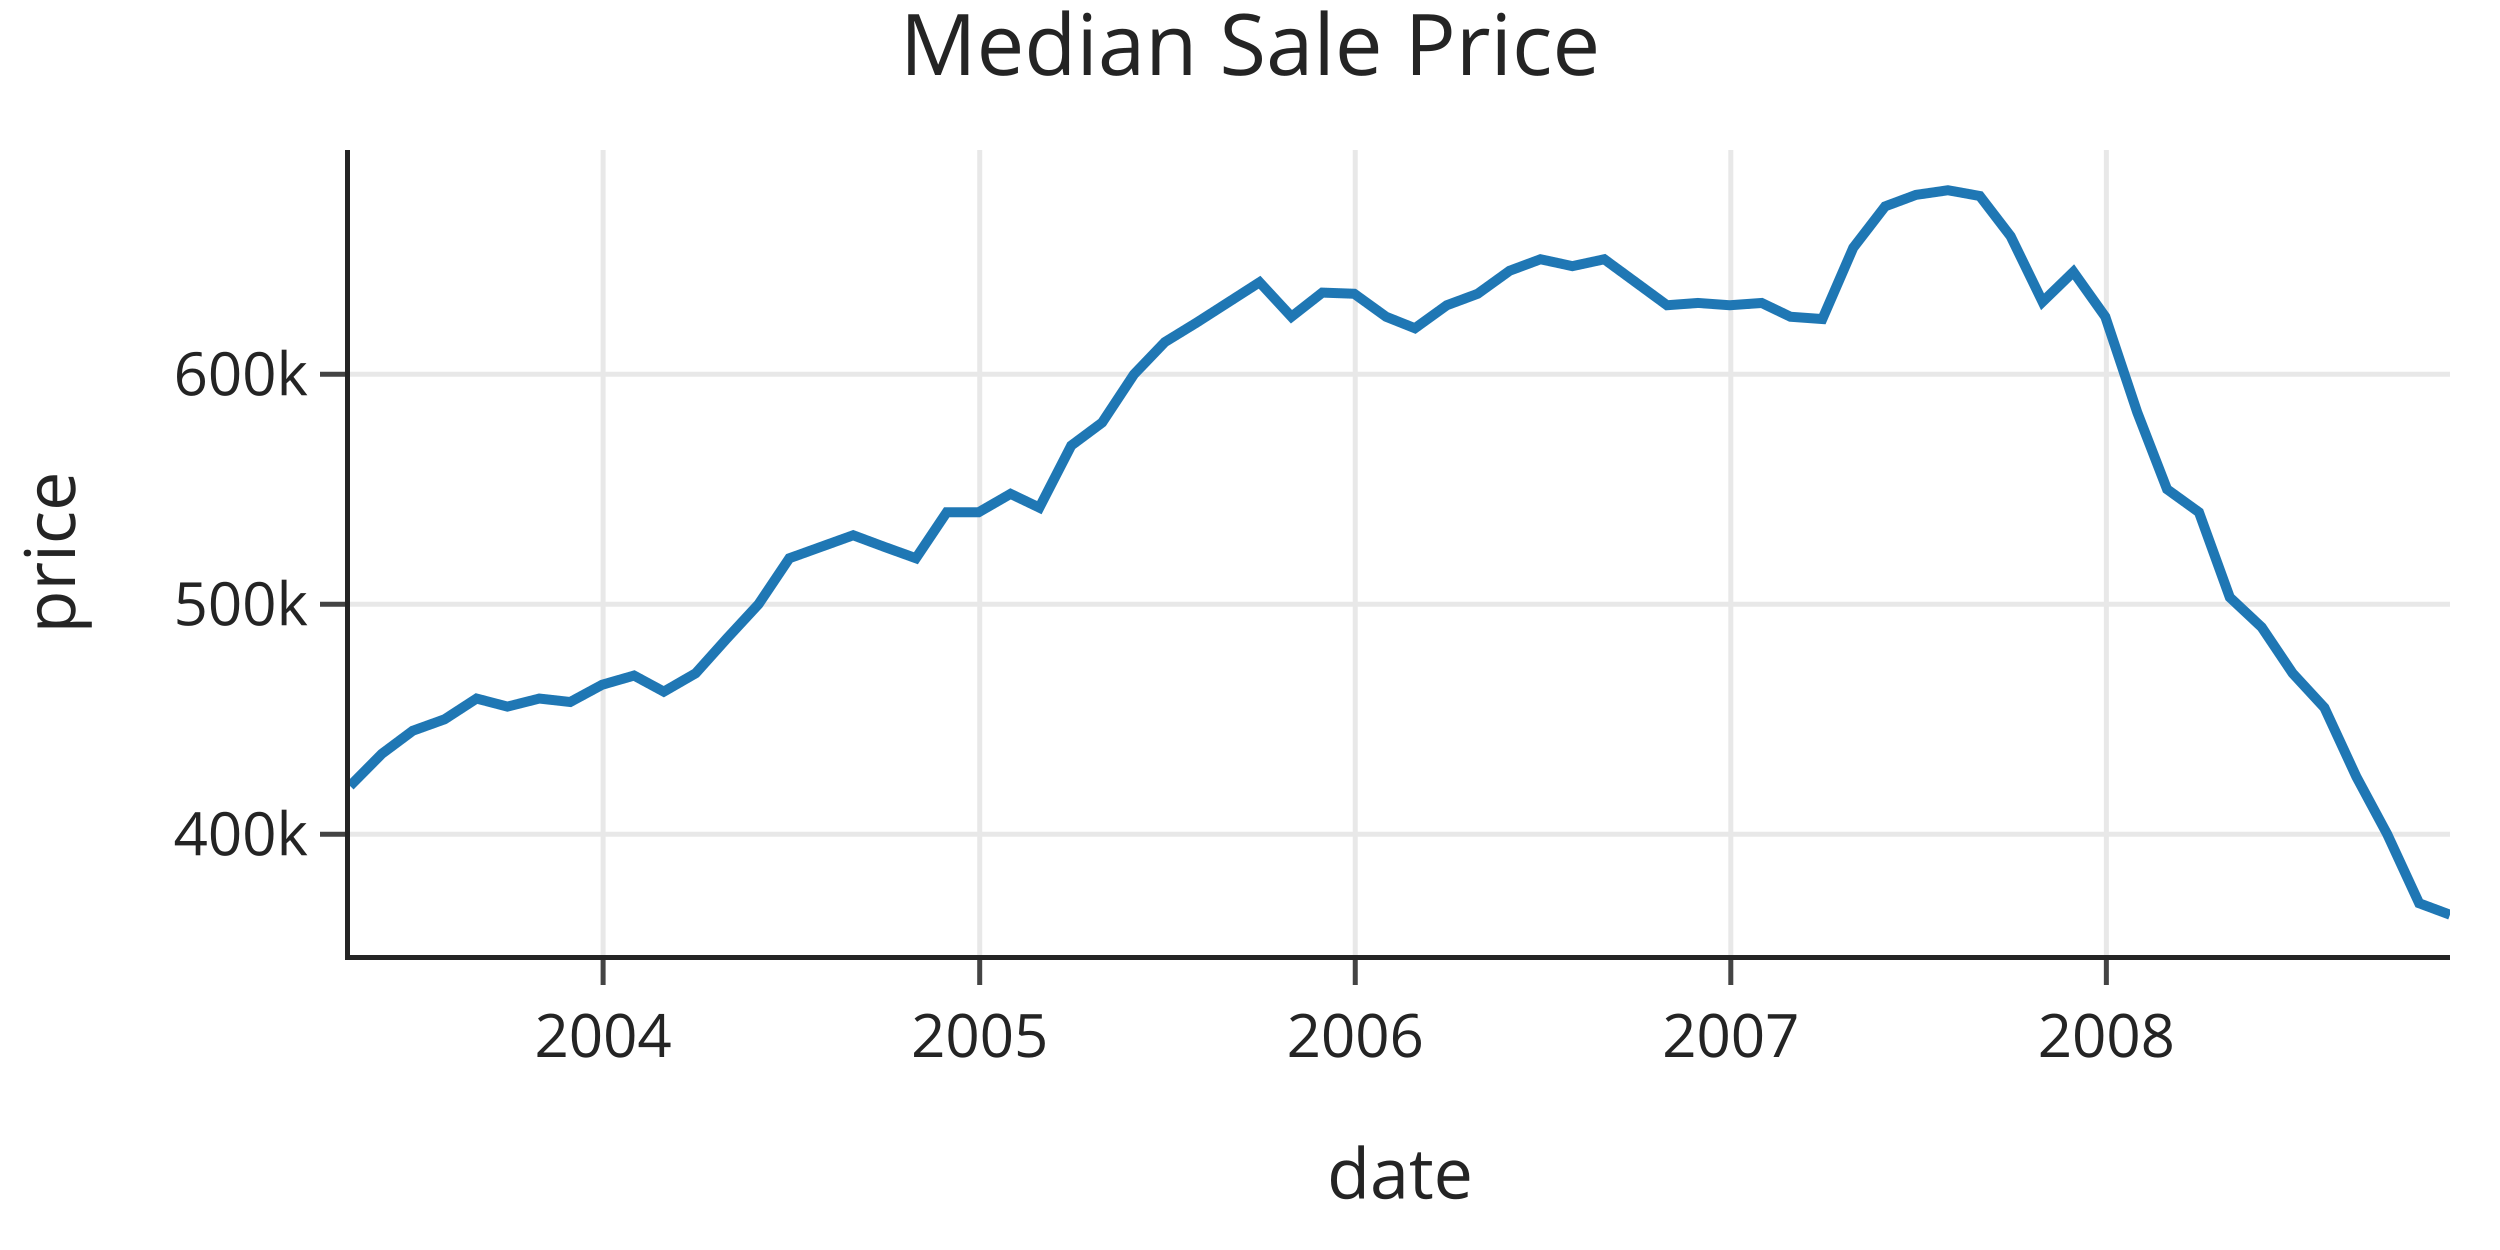
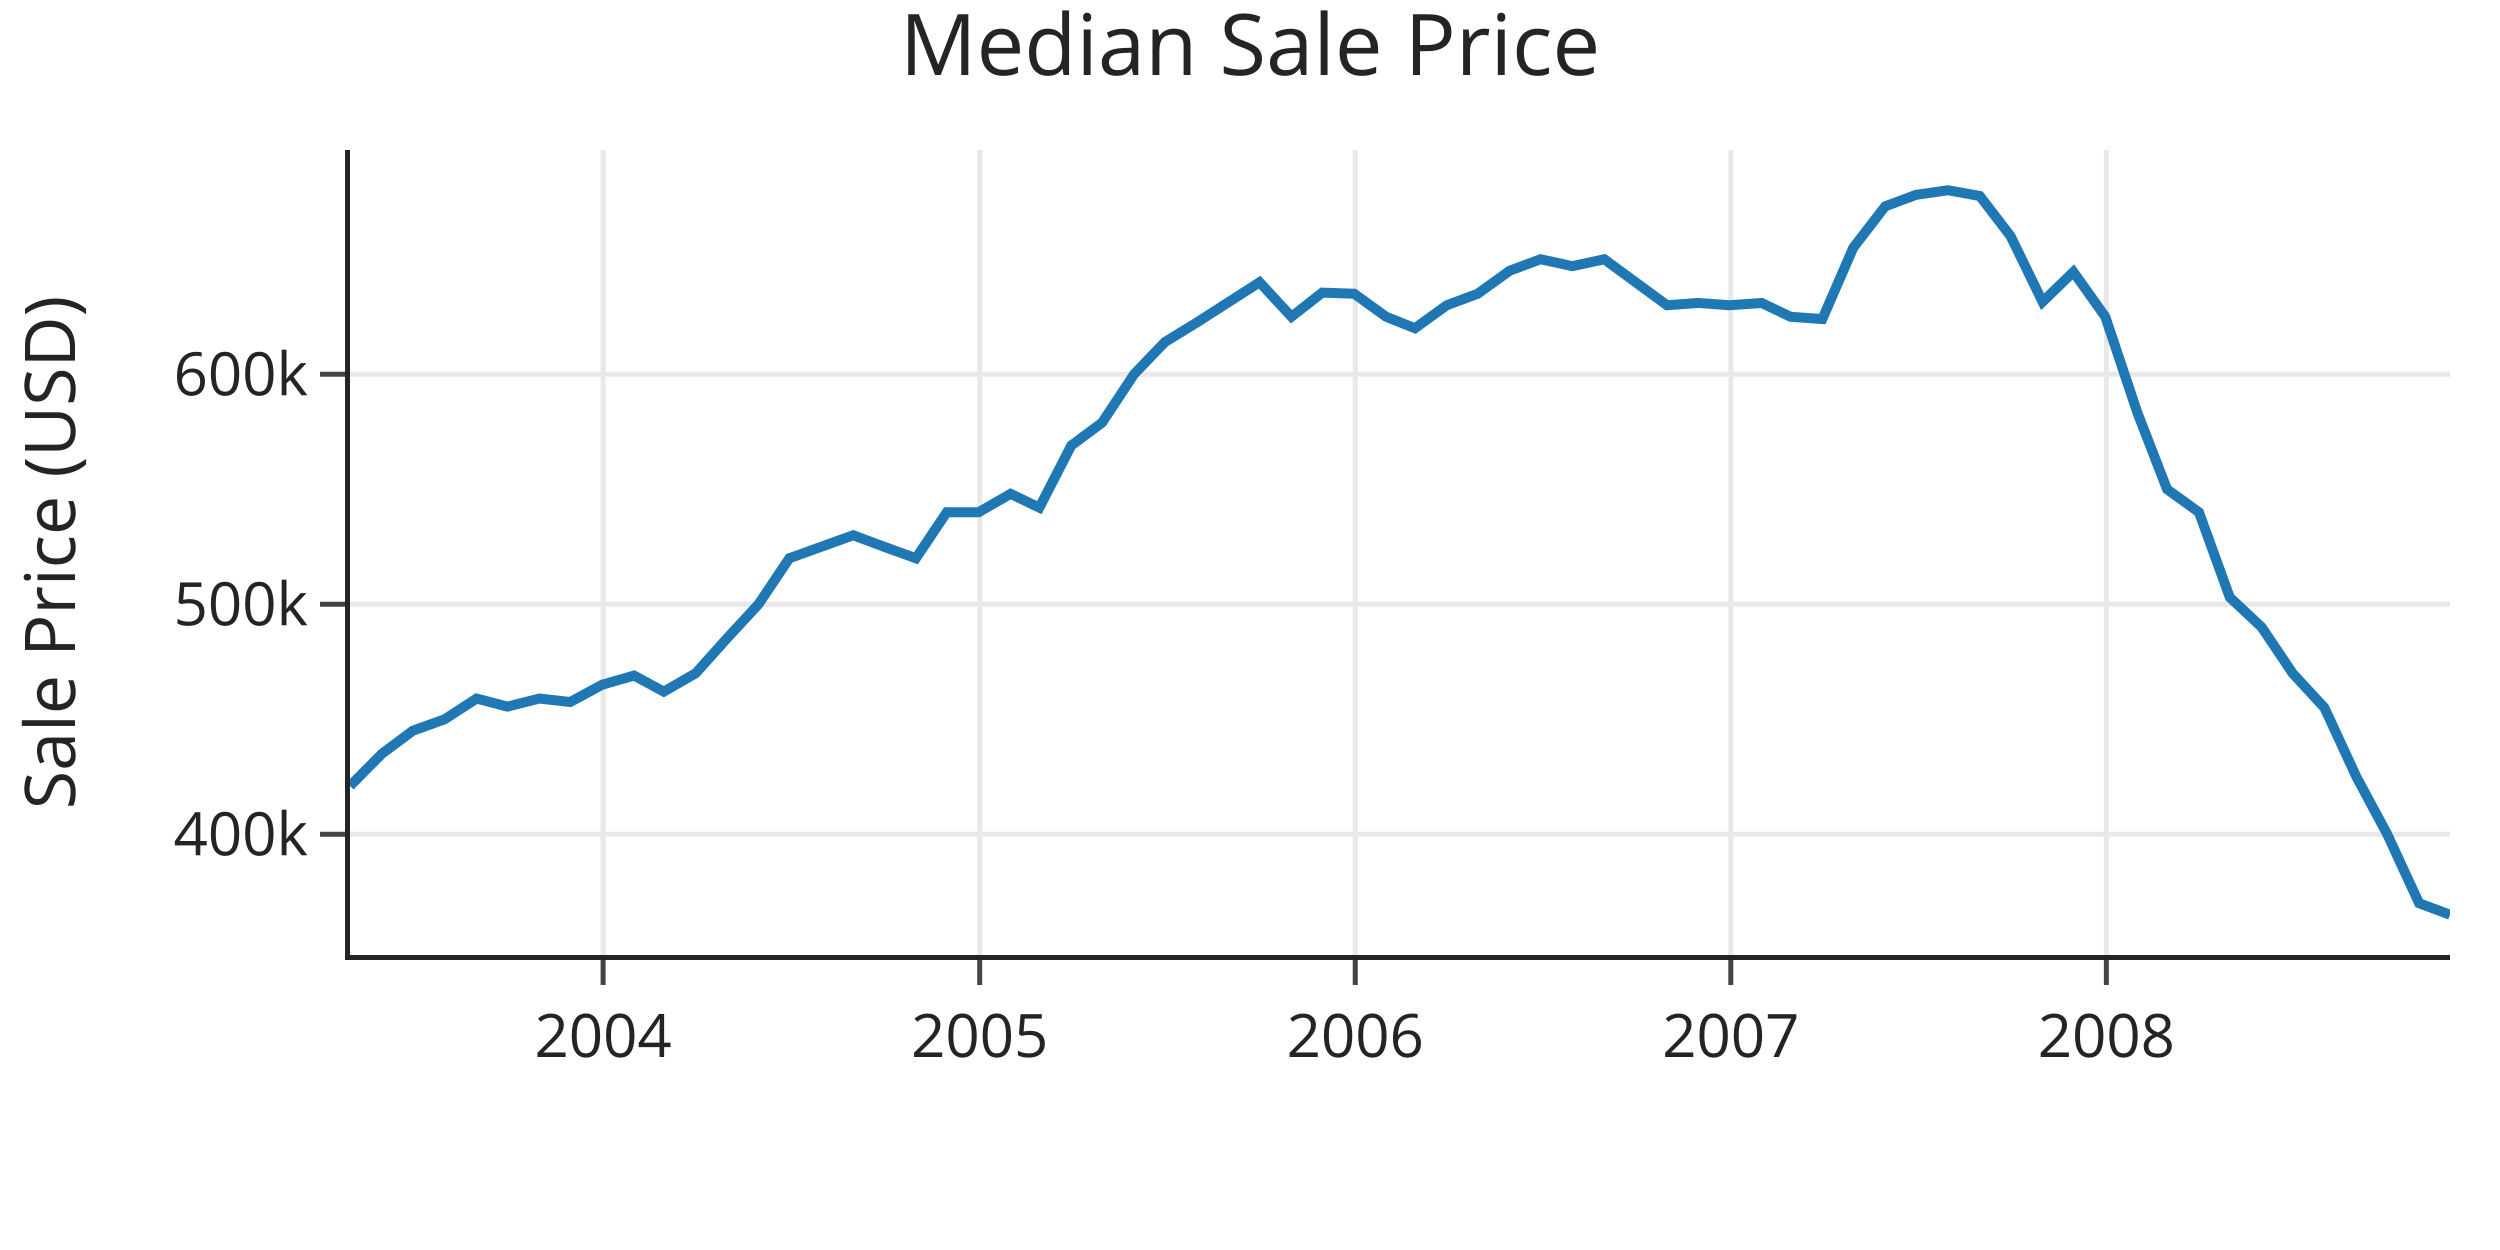
<svg xmlns="http://www.w3.org/2000/svg" class="main-svg" width="500" height="250" style="" viewBox="0 0 500 250">
  <rect x="0" y="0" width="500" height="250" style="fill: rgb(255, 255, 255); fill-opacity: 1;" />
-   <defs id="defs-11a833">
+   <defs id="defs-573dbb">
    <g class="clips">
-       <clipPath id="clip11a833xyplot" class="plotclip">
+       <clipPath id="clip573dbbxyplot" class="plotclip">
        <rect width="420" height="161" />
      </clipPath>
-       <clipPath class="axesclip" id="clip11a833x">
+       <clipPath class="axesclip" id="clip573dbbx">
        <rect x="70" y="0" width="420" height="250" />
      </clipPath>
-       <clipPath class="axesclip" id="clip11a833y">
+       <clipPath class="axesclip" id="clip573dbby">
        <rect x="0" y="30" width="500" height="161" />
      </clipPath>
-       <clipPath class="axesclip" id="clip11a833xy">
+       <clipPath class="axesclip" id="clip573dbbxy">
        <rect x="70" y="30" width="420" height="161" />
      </clipPath>
    </g>
    <g class="gradients" />
    <g class="patterns" />
  </defs>
  <g class="bglayer" />
  <g class="layer-below">
    <g class="imagelayer" />
    <g class="shapelayer" />
  </g>
  <g class="cartesianlayer">
    <g class="subplot xy">
      <g class="layer-subplot">
        <g class="shapelayer" />
        <g class="imagelayer" />
      </g>
      <g class="gridlayer">
        <g class="x">
          <path class="xgrid crisp" transform="translate(120.62,0)" d="M0,30v161" style="stroke: rgb(232, 232, 232); stroke-opacity: 1; stroke-width: 1px;" />
          <path class="xgrid crisp" transform="translate(195.94,0)" d="M0,30v161" style="stroke: rgb(232, 232, 232); stroke-opacity: 1; stroke-width: 1px;" />
          <path class="xgrid crisp" transform="translate(271.05,0)" d="M0,30v161" style="stroke: rgb(232, 232, 232); stroke-opacity: 1; stroke-width: 1px;" />
          <path class="xgrid crisp" transform="translate(346.16,0)" d="M0,30v161" style="stroke: rgb(232, 232, 232); stroke-opacity: 1; stroke-width: 1px;" />
          <path class="xgrid crisp" transform="translate(421.27,0)" d="M0,30v161" style="stroke: rgb(232, 232, 232); stroke-opacity: 1; stroke-width: 1px;" />
        </g>
        <g class="y">
          <path class="ygrid crisp" transform="translate(0,166.85)" d="M70,0h420" style="stroke: rgb(232, 232, 232); stroke-opacity: 1; stroke-width: 1px;" />
          <path class="ygrid crisp" transform="translate(0,120.85)" d="M70,0h420" style="stroke: rgb(232, 232, 232); stroke-opacity: 1; stroke-width: 1px;" />
          <path class="ygrid crisp" transform="translate(0,74.85)" d="M70,0h420" style="stroke: rgb(232, 232, 232); stroke-opacity: 1; stroke-width: 1px;" />
        </g>
      </g>
      <g class="zerolinelayer" />
      <path class="xlines-below" />
      <path class="ylines-below" />
      <g class="overlines-below" />
      <g class="xaxislayer-below" />
      <g class="yaxislayer-below" />
      <g class="overaxes-below" />
-       <g class="plot" transform="translate(70,30)" clip-path="url(#clip11a833xyplot)">
+       <g class="plot" transform="translate(70,30)" clip-path="url(#clip573dbbxyplot)">
        <g class="scatterlayer mlayer">
-           <g class="trace scatter trace43ac0a" style="stroke-miterlimit: 2; opacity: 1;">
+           <g class="trace scatter trace39c9a4" style="stroke-miterlimit: 2; opacity: 1;">
            <g class="fills" />
            <g class="errorbars" />
            <g class="lines">
              <path class="js-line" d="M0,127.19L6.38,120.75L12.55,116.15L18.93,113.85L25.31,109.71L31.48,111.32L37.86,109.71L44.04,110.4L50.42,106.95L56.8,105.11L62.76,108.33L69.14,104.65L75.32,97.75L81.7,90.85L87.87,81.65L100.63,77.05L106.8,79.35L113.18,81.65L119.35,72.45L125.73,72.45L132.11,68.77L137.87,71.53L144.25,59.11L150.43,54.51L156.81,44.85L162.98,38.41L169.36,34.5L181.91,26.45L188.29,33.35L194.46,28.52L200.84,28.75L207.22,33.35L212.98,35.65L219.36,31.05L225.54,28.75L231.92,24.15L238.09,21.85L244.47,23.23L250.85,21.85L263.4,31.05L269.57,30.59L275.95,31.05L282.33,30.59L288.09,33.35L294.47,33.81L300.65,19.55L307.03,11.27L313.2,8.97L319.58,8.05L325.96,9.2L332.13,17.25L338.51,30.36L344.68,24.38L351.06,33.35L357.44,52.44L363.41,67.85L369.79,72.45L375.96,89.47L382.34,95.45L388.52,104.65L394.89,111.55L401.27,125.35L407.45,136.85L413.83,150.65L420,152.95" style="vector-effect: non-scaling-stroke; fill: none; stroke: rgb(31, 119, 180); stroke-opacity: 1; stroke-width: 2px; opacity: 1;" />
            </g>
            <g class="points" />
            <g class="text" />
          </g>
        </g>
      </g>
      <g class="overplot" />
      <path class="xlines-above crisp" d="M69,191.5H490" style="fill: none; stroke-width: 1px; stroke: rgb(36, 36, 36); stroke-opacity: 1;" />
      <path class="ylines-above crisp" d="M69.5,30V191" style="fill: none; stroke-width: 1px; stroke: rgb(36, 36, 36); stroke-opacity: 1;" />
      <g class="overlines-above" />
      <g class="xaxislayer-above">
        <path class="xtick ticks crisp" d="M0,192v5" transform="translate(120.62,0)" style="stroke: rgb(68, 68, 68); stroke-opacity: 1; stroke-width: 1px;" />
        <path class="xtick ticks crisp" d="M0,192v5" transform="translate(195.94,0)" style="stroke: rgb(68, 68, 68); stroke-opacity: 1; stroke-width: 1px;" />
        <path class="xtick ticks crisp" d="M0,192v5" transform="translate(271.05,0)" style="stroke: rgb(68, 68, 68); stroke-opacity: 1; stroke-width: 1px;" />
        <path class="xtick ticks crisp" d="M0,192v5" transform="translate(346.16,0)" style="stroke: rgb(68, 68, 68); stroke-opacity: 1; stroke-width: 1px;" />
        <path class="xtick ticks crisp" d="M0,192v5" transform="translate(421.27,0)" style="stroke: rgb(68, 68, 68); stroke-opacity: 1; stroke-width: 1px;" />
        <g class="xtick">
          <text text-anchor="middle" x="0" y="211.4" transform="translate(120.62,0)" style="font-family: 'Open Sans', verdana, arial, sans-serif; font-size: 12px; fill: rgb(36, 36, 36); fill-opacity: 1; white-space: pre; opacity: 1;">2004</text>
        </g>
        <g class="xtick">
          <text text-anchor="middle" x="0" y="211.4" style="font-family: 'Open Sans', verdana, arial, sans-serif; font-size: 12px; fill: rgb(36, 36, 36); fill-opacity: 1; white-space: pre; opacity: 1;" transform="translate(195.94,0)">2005</text>
        </g>
        <g class="xtick">
          <text text-anchor="middle" x="0" y="211.4" style="font-family: 'Open Sans', verdana, arial, sans-serif; font-size: 12px; fill: rgb(36, 36, 36); fill-opacity: 1; white-space: pre; opacity: 1;" transform="translate(271.05,0)">2006</text>
        </g>
        <g class="xtick">
          <text text-anchor="middle" x="0" y="211.4" style="font-family: 'Open Sans', verdana, arial, sans-serif; font-size: 12px; fill: rgb(36, 36, 36); fill-opacity: 1; white-space: pre; opacity: 1;" transform="translate(346.16,0)">2007</text>
        </g>
        <g class="xtick">
          <text text-anchor="middle" x="0" y="211.4" style="font-family: 'Open Sans', verdana, arial, sans-serif; font-size: 12px; fill: rgb(36, 36, 36); fill-opacity: 1; white-space: pre; opacity: 1;" transform="translate(421.27,0)">2008</text>
        </g>
      </g>
      <g class="yaxislayer-above">
        <path class="ytick ticks crisp" d="M69,0h-5" transform="translate(0,166.85)" style="stroke: rgb(68, 68, 68); stroke-opacity: 1; stroke-width: 1px;" />
        <path class="ytick ticks crisp" d="M69,0h-5" transform="translate(0,120.85)" style="stroke: rgb(68, 68, 68); stroke-opacity: 1; stroke-width: 1px;" />
        <path class="ytick ticks crisp" d="M69,0h-5" transform="translate(0,74.85)" style="stroke: rgb(68, 68, 68); stroke-opacity: 1; stroke-width: 1px;" />
        <g class="ytick">
          <text text-anchor="end" x="61.6" y="4.2" transform="translate(0,166.85)" style="font-family: 'Open Sans', verdana, arial, sans-serif; font-size: 12px; fill: rgb(36, 36, 36); fill-opacity: 1; white-space: pre; opacity: 1;">400k</text>
        </g>
        <g class="ytick">
          <text text-anchor="end" x="61.6" y="4.2" style="font-family: 'Open Sans', verdana, arial, sans-serif; font-size: 12px; fill: rgb(36, 36, 36); fill-opacity: 1; white-space: pre; opacity: 1;" transform="translate(0,120.85)">500k</text>
        </g>
        <g class="ytick">
          <text text-anchor="end" x="61.6" y="4.2" style="font-family: 'Open Sans', verdana, arial, sans-serif; font-size: 12px; fill: rgb(36, 36, 36); fill-opacity: 1; white-space: pre; opacity: 1;" transform="translate(0,74.85)">600k</text>
        </g>
      </g>
      <g class="overaxes-above" />
    </g>
  </g>
  <g class="polarlayer" />
  <g class="smithlayer" />
  <g class="ternarylayer" />
  <g class="geolayer" />
  <g class="funnelarealayer" />
  <g class="pielayer" />
  <g class="iciclelayer" />
  <g class="treemaplayer" />
  <g class="sunburstlayer" />
  <g class="glimages" />
-   <defs id="topdefs-11a833">
+   <defs id="topdefs-573dbb">
    <g class="clips" />
  </defs>
  <g class="layer-above">
    <g class="imagelayer" />
    <g class="shapelayer" />
  </g>
  <g class="infolayer">
    <g class="g-gtitle">
      <text class="gtitle" x="250" y="15" text-anchor="middle" dy="0em" style="font-family: 'Open Sans', verdana, arial, sans-serif; font-size: 17px; fill: rgb(36, 36, 36); opacity: 1; font-weight: normal; white-space: pre;">Median Sale Price</text>
    </g>
-     <g class="g-xtitle">
-       <text class="xtitle" x="280" y="239.706" text-anchor="middle" style="font-family: 'Open Sans', verdana, arial, sans-serif; font-size: 14px; fill: rgb(36, 36, 36); opacity: 1; font-weight: normal; white-space: pre;">date</text>
-     </g>
+     <g class="g-xtitle" />
    <g class="g-ytitle" transform="translate(5.09668,0)">
-       <text class="ytitle" transform="rotate(-90,9.903125,110.5)" x="9.903" y="110.5" text-anchor="middle" style="font-family: 'Open Sans', verdana, arial, sans-serif; font-size: 14px; fill: rgb(36, 36, 36); opacity: 1; font-weight: normal; white-space: pre;">price</text>
+       <text class="ytitle" transform="rotate(-90,9.903125,110.5)" x="9.903" y="110.5" text-anchor="middle" style="font-family: 'Open Sans', verdana, arial, sans-serif; font-size: 14px; fill: rgb(36, 36, 36); opacity: 1; font-weight: normal; white-space: pre;">Sale Price (USD)</text>
    </g>
  </g>
</svg>
